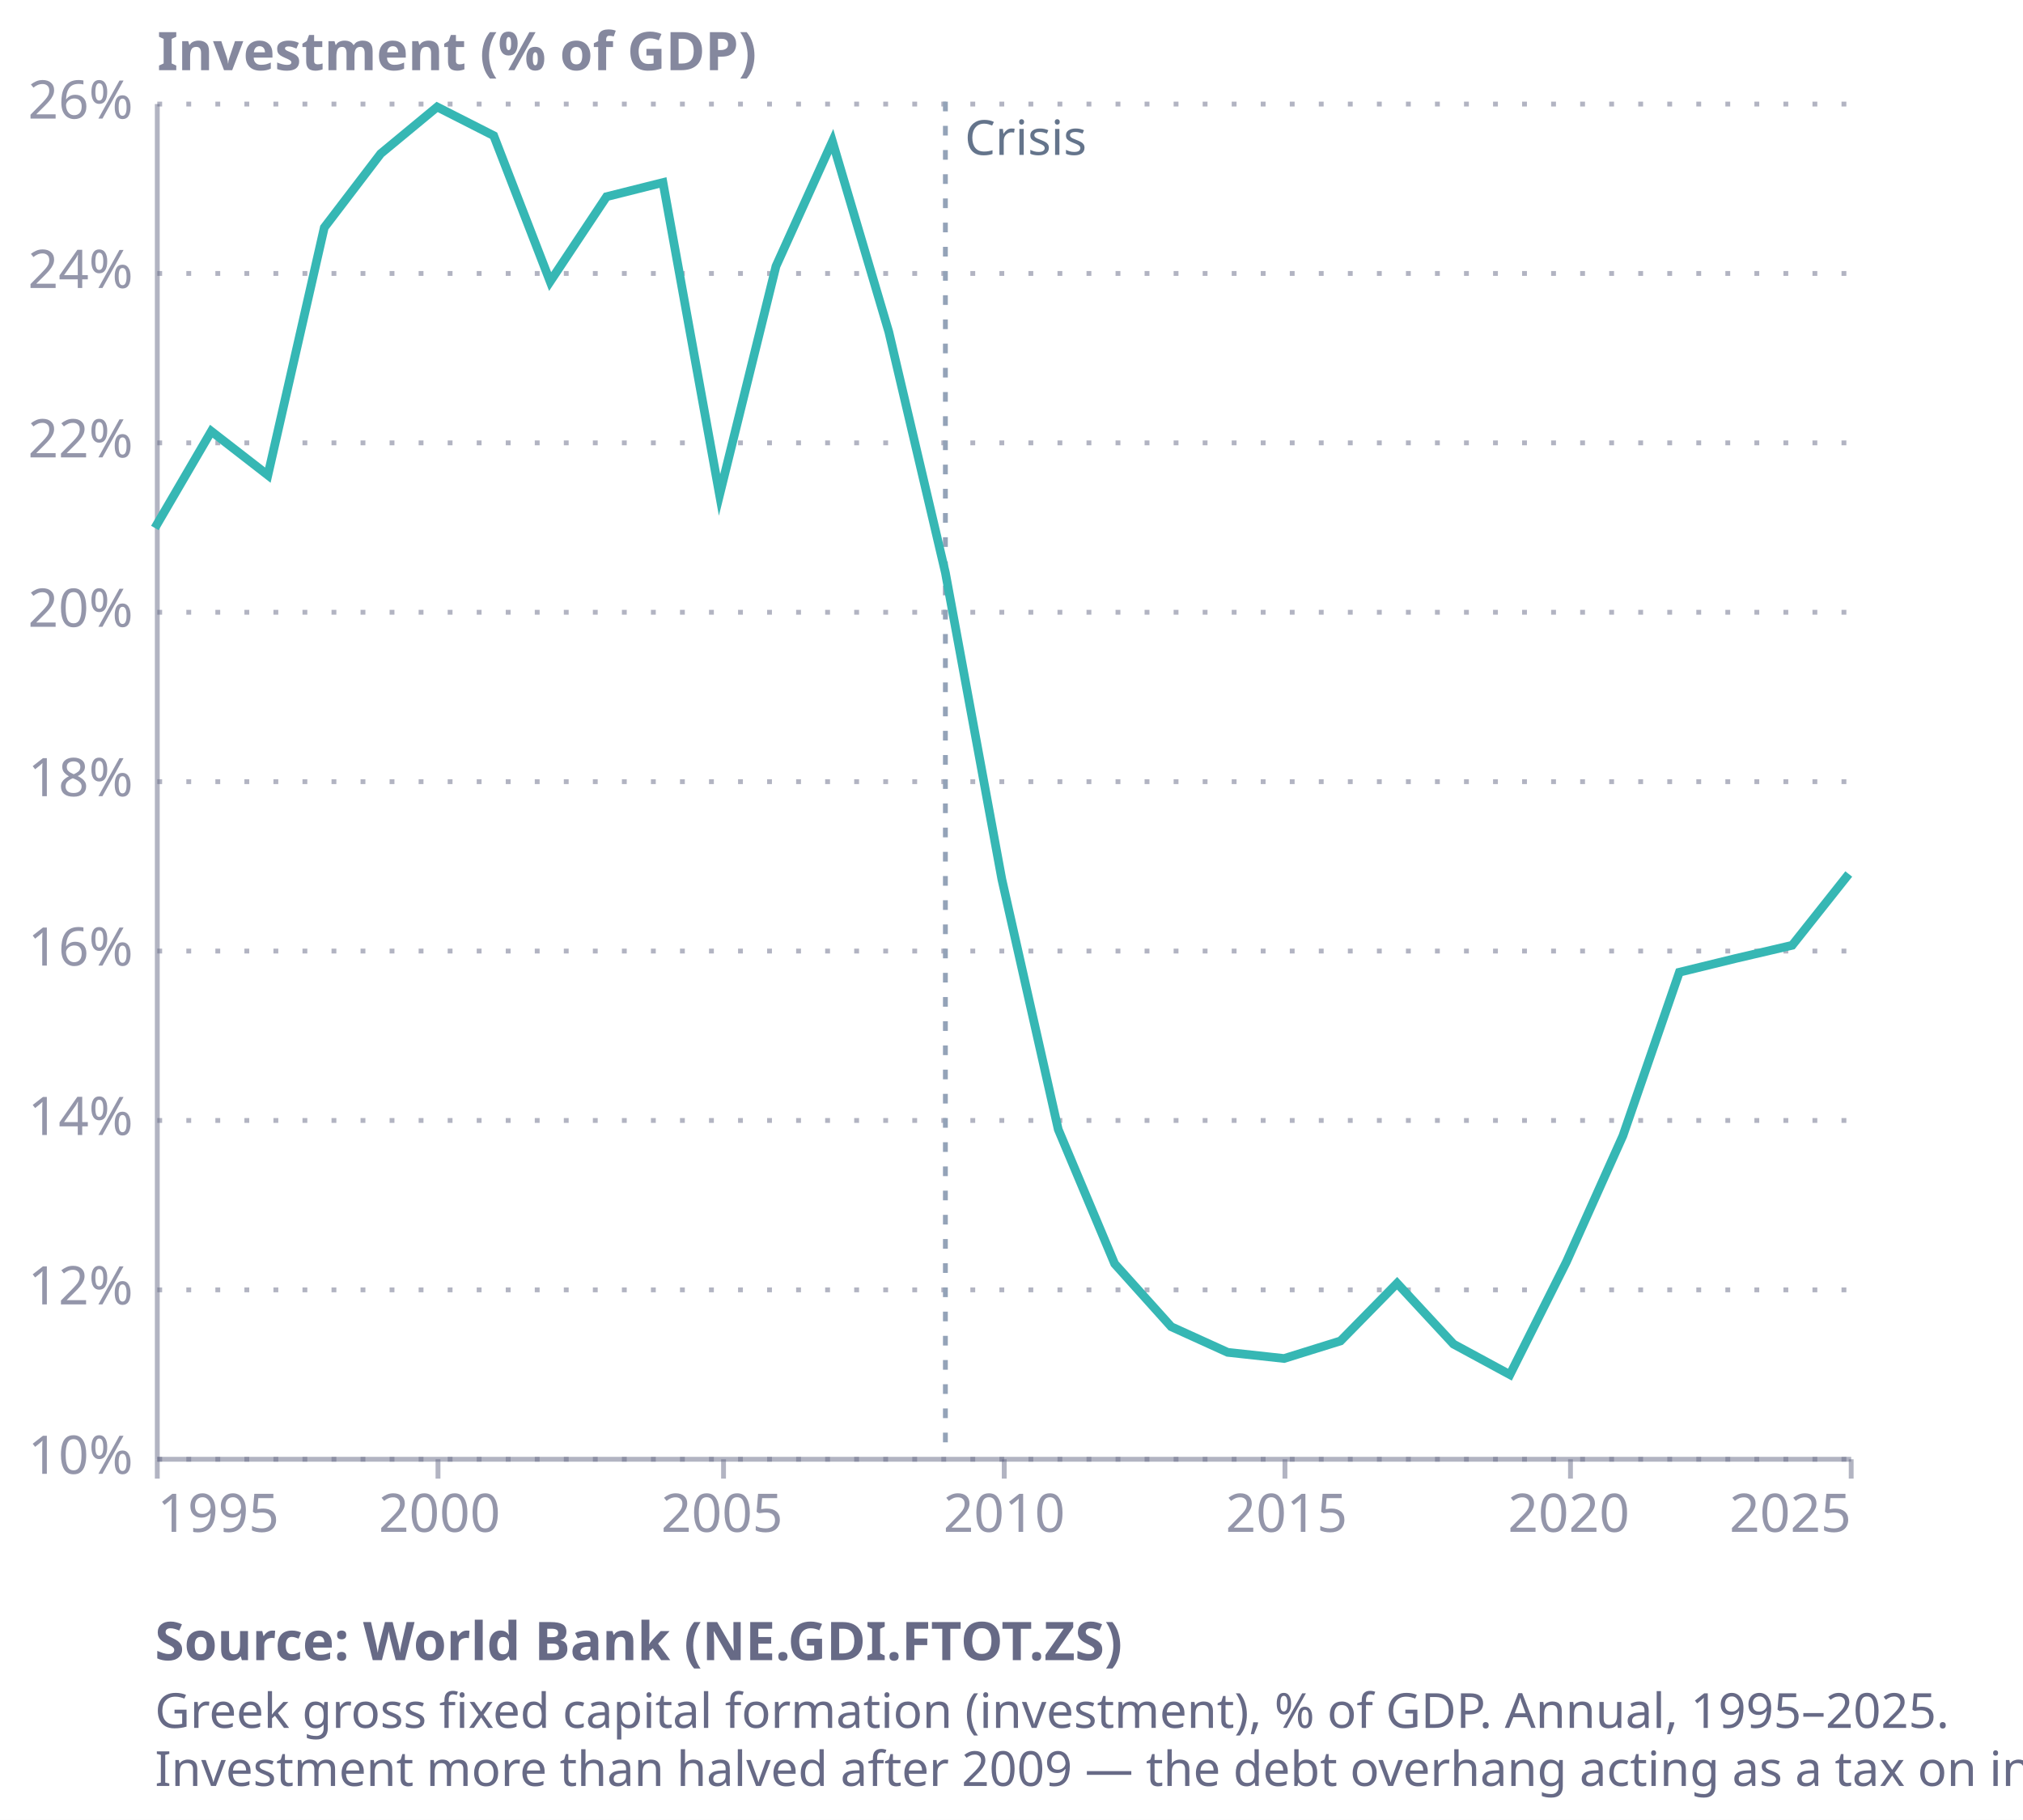
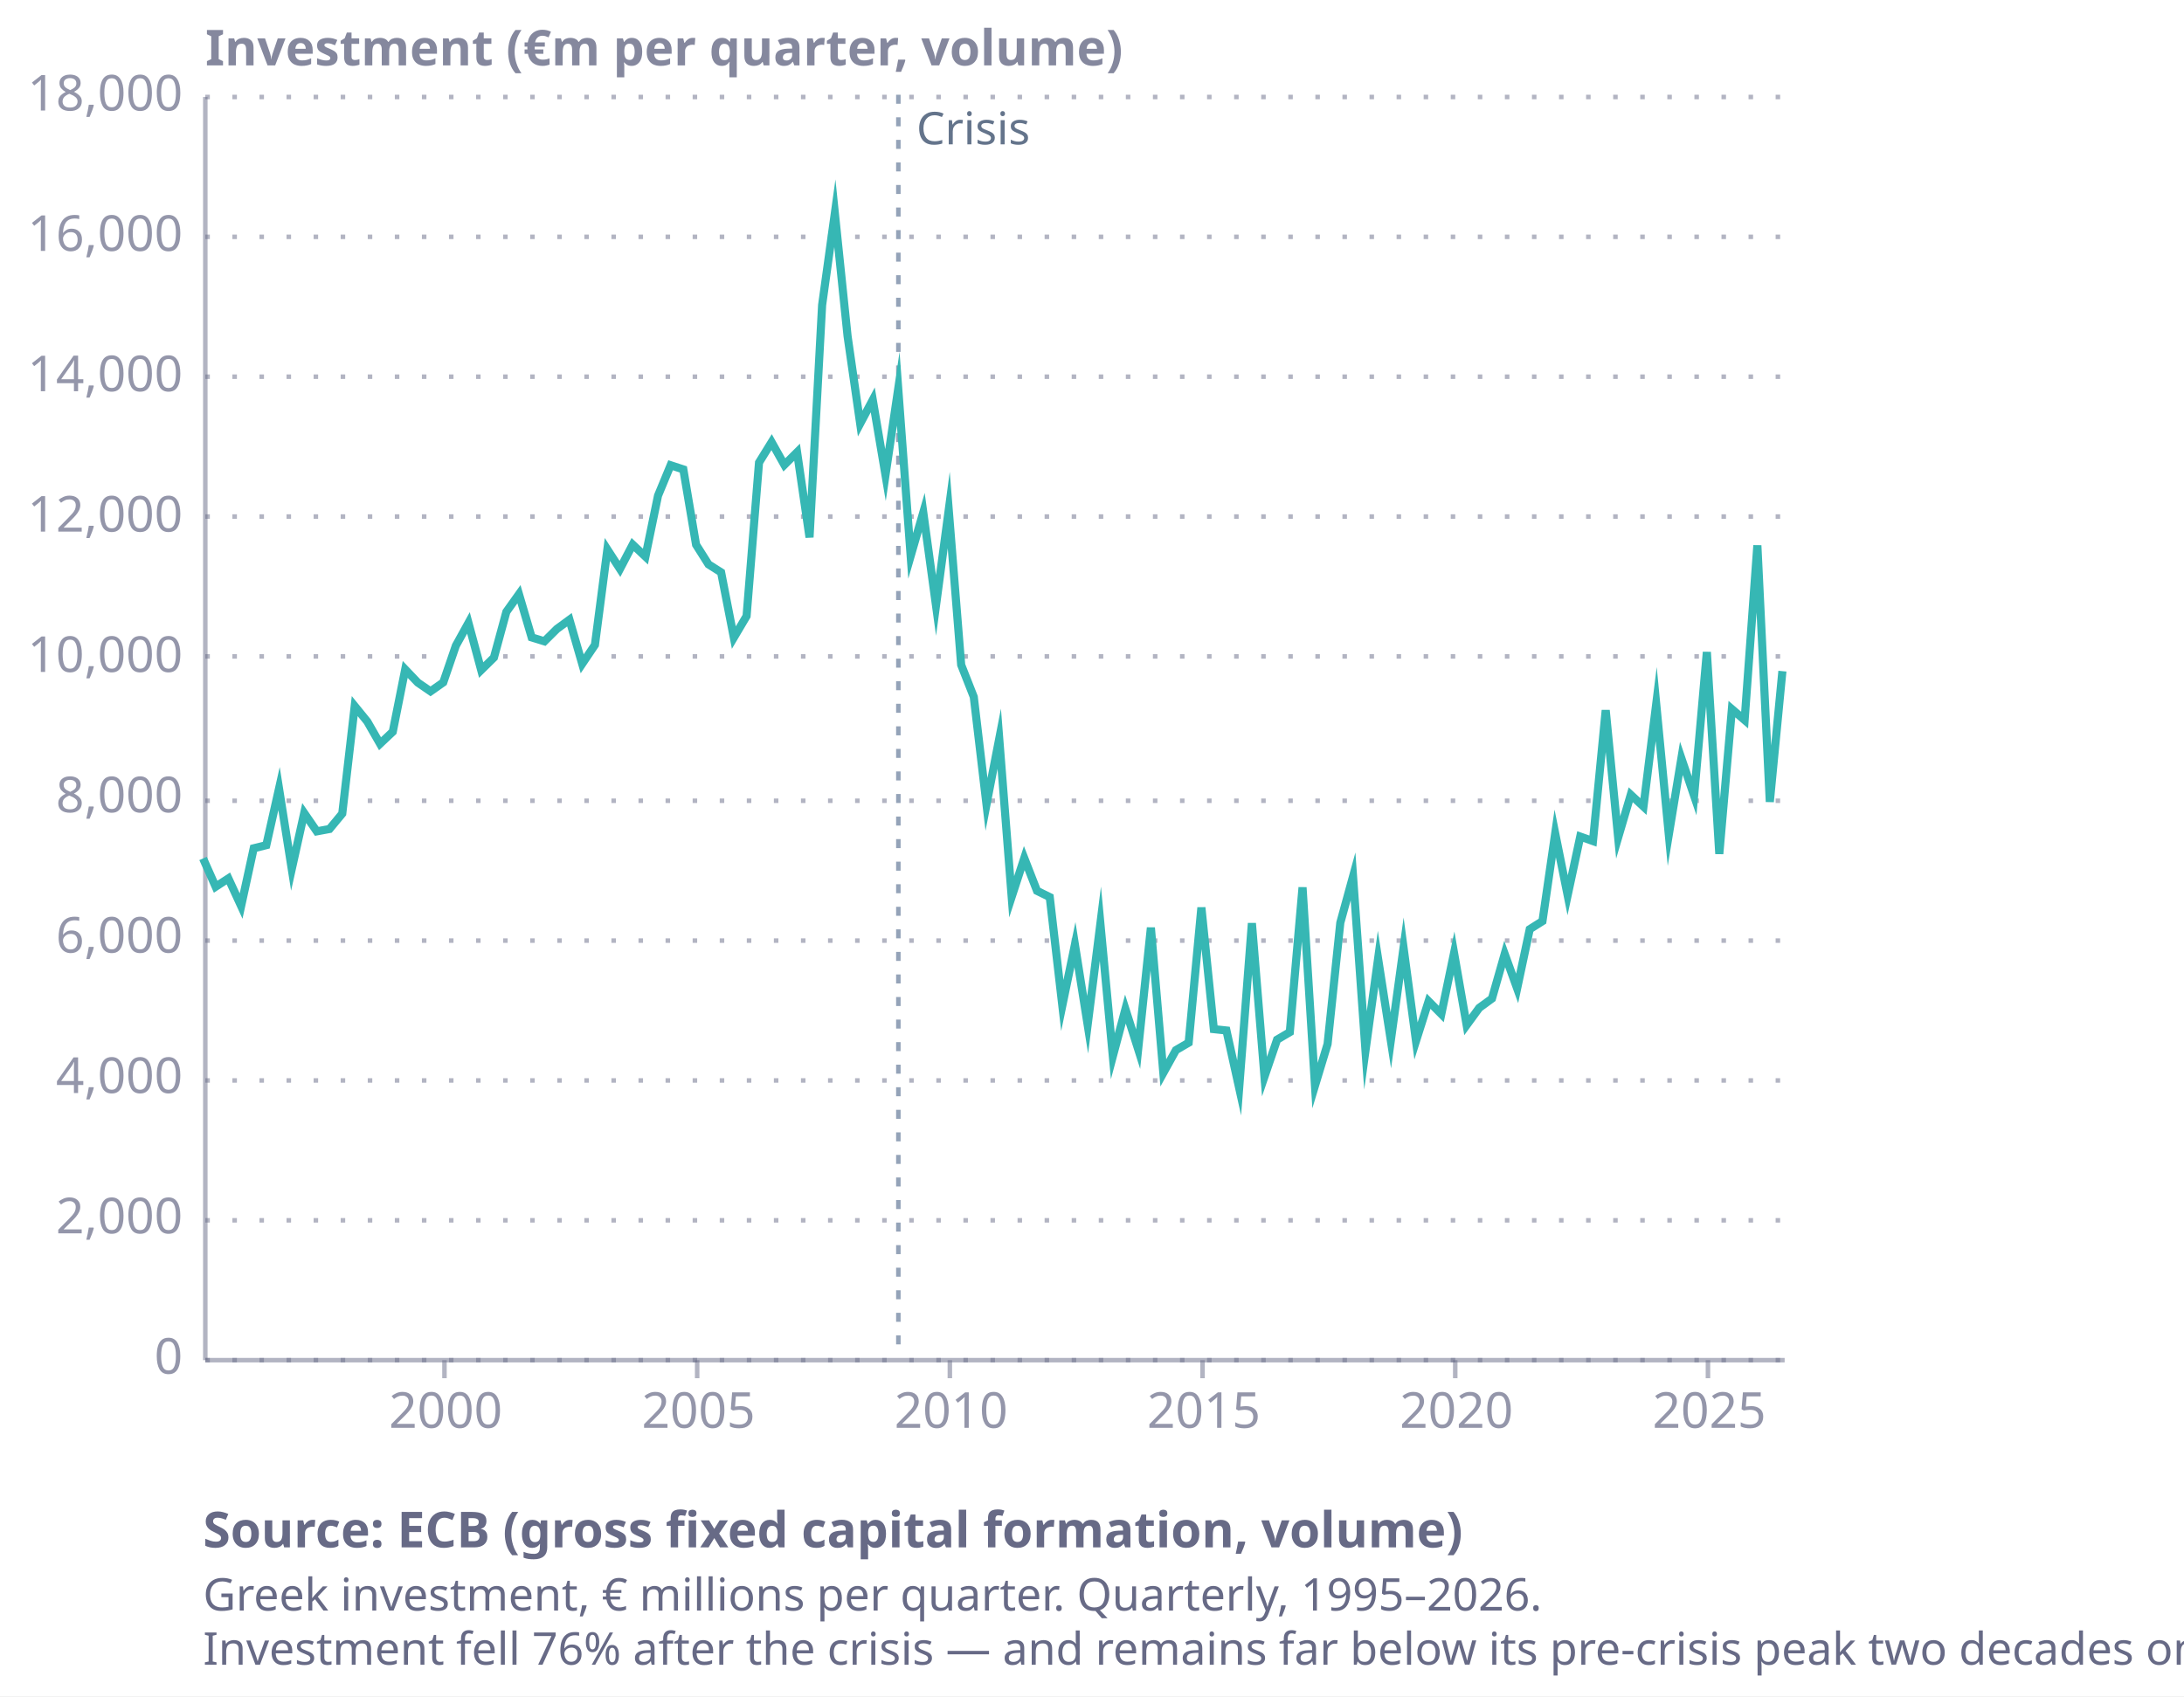
- <svg xmlns="http://www.w3.org/2000/svg" version="1.1" class="marks" width="418" height="376" viewBox="0 0 418 376">
-   <rect width="418" height="376" fill="white" />
-   <g fill="none" stroke-miterlimit="10" transform="translate(32,21)">
+ <svg xmlns="http://www.w3.org/2000/svg" version="1.1" class="marks" width="484" height="376" viewBox="0 0 484 376">
+   <rect width="484" height="376" fill="white" />
+   <g fill="none" stroke-miterlimit="10" transform="translate(45,21)">
    <g class="mark-group role-frame root" role="graphics-object" aria-roledescription="group mark container">
      <g transform="translate(0,0)">
        <path class="background" aria-hidden="true" d="M0.5,0.5h350v280h-350Z" />
        <g>
          <g class="mark-group role-axis" aria-hidden="true">
            <g transform="translate(0.5,0.5)">
              <path class="background" aria-hidden="true" d="M0,0h0v0h0Z" pointer-events="none" />
              <g>
                <g class="mark-rule role-axis-grid" pointer-events="none">
                  <line transform="translate(0,280)" x2="350" y2="0" stroke="#676A86" stroke-opacity="0.5" stroke-width="1" stroke-dasharray="1,5" opacity="1" />
-                   <line transform="translate(0,245)" x2="350" y2="0" stroke="#676A86" stroke-opacity="0.5" stroke-width="1" stroke-dasharray="1,5" opacity="1" />
-                   <line transform="translate(0,210)" x2="350" y2="0" stroke="#676A86" stroke-opacity="0.5" stroke-width="1" stroke-dasharray="1,5" opacity="1" />
-                   <line transform="translate(0,175)" x2="350" y2="0" stroke="#676A86" stroke-opacity="0.5" stroke-width="1" stroke-dasharray="1,5" opacity="1" />
-                   <line transform="translate(0,140)" x2="350" y2="0" stroke="#676A86" stroke-opacity="0.5" stroke-width="1" stroke-dasharray="1,5" opacity="1" />
-                   <line transform="translate(0,105)" x2="350" y2="0" stroke="#676A86" stroke-opacity="0.5" stroke-width="1" stroke-dasharray="1,5" opacity="1" />
-                   <line transform="translate(0,70)" x2="350" y2="0" stroke="#676A86" stroke-opacity="0.5" stroke-width="1" stroke-dasharray="1,5" opacity="1" />
-                   <line transform="translate(0,35)" x2="350" y2="0" stroke="#676A86" stroke-opacity="0.5" stroke-width="1" stroke-dasharray="1,5" opacity="1" />
+                   <line transform="translate(0,249)" x2="350" y2="0" stroke="#676A86" stroke-opacity="0.5" stroke-width="1" stroke-dasharray="1,5" opacity="1" />
+                   <line transform="translate(0,218)" x2="350" y2="0" stroke="#676A86" stroke-opacity="0.5" stroke-width="1" stroke-dasharray="1,5" opacity="1" />
+                   <line transform="translate(0,187)" x2="350" y2="0" stroke="#676A86" stroke-opacity="0.5" stroke-width="1" stroke-dasharray="1,5" opacity="1" />
+                   <line transform="translate(0,156)" x2="350" y2="0" stroke="#676A86" stroke-opacity="0.5" stroke-width="1" stroke-dasharray="1,5" opacity="1" />
+                   <line transform="translate(0,124)" x2="350" y2="0" stroke="#676A86" stroke-opacity="0.5" stroke-width="1" stroke-dasharray="1,5" opacity="1" />
+                   <line transform="translate(0,93)" x2="350" y2="0" stroke="#676A86" stroke-opacity="0.5" stroke-width="1" stroke-dasharray="1,5" opacity="1" />
+                   <line transform="translate(0,62)" x2="350" y2="0" stroke="#676A86" stroke-opacity="0.5" stroke-width="1" stroke-dasharray="1,5" opacity="1" />
+                   <line transform="translate(0,31)" x2="350" y2="0" stroke="#676A86" stroke-opacity="0.5" stroke-width="1" stroke-dasharray="1,5" opacity="1" />
                  <line transform="translate(0,0)" x2="350" y2="0" stroke="#676A86" stroke-opacity="0.5" stroke-width="1" stroke-dasharray="1,5" opacity="1" />
                </g>
              </g>
              <path class="foreground" aria-hidden="true" d="" pointer-events="none" display="none" />
            </g>
          </g>
-           <g class="mark-group role-axis" role="graphics-symbol" aria-roledescription="axis" aria-label="X-axis for a time scale with values from 1995 to 2025">
+           <g class="mark-group role-axis" role="graphics-symbol" aria-roledescription="axis" aria-label="X-axis for a time scale with values from 1995 to 2026">
            <g transform="translate(0.5,280.5)">
              <path class="background" aria-hidden="true" d="M0,0h0v0h0Z" pointer-events="none" />
              <g>
                <g class="mark-rule role-axis-tick" pointer-events="none">
-                   <line transform="translate(0,0)" x2="0" y2="4" stroke="#676A86" stroke-opacity="0.5" stroke-width="1" opacity="1" />
-                   <line transform="translate(58,0)" x2="0" y2="4" stroke="#676A86" stroke-opacity="0.5" stroke-width="1" opacity="1" />
-                   <line transform="translate(117,0)" x2="0" y2="4" stroke="#676A86" stroke-opacity="0.5" stroke-width="1" opacity="1" />
-                   <line transform="translate(175,0)" x2="0" y2="4" stroke="#676A86" stroke-opacity="0.5" stroke-width="1" opacity="1" />
-                   <line transform="translate(233,0)" x2="0" y2="4" stroke="#676A86" stroke-opacity="0.5" stroke-width="1" opacity="1" />
-                   <line transform="translate(292,0)" x2="0" y2="4" stroke="#676A86" stroke-opacity="0.5" stroke-width="1" opacity="1" />
-                   <line transform="translate(350,0)" x2="0" y2="4" stroke="#676A86" stroke-opacity="0.5" stroke-width="1" opacity="1" />
+                   <line transform="translate(53,0)" x2="0" y2="4" stroke="#676A86" stroke-opacity="0.5" stroke-width="1" opacity="1" />
+                   <line transform="translate(109,0)" x2="0" y2="4" stroke="#676A86" stroke-opacity="0.5" stroke-width="1" opacity="1" />
+                   <line transform="translate(165,0)" x2="0" y2="4" stroke="#676A86" stroke-opacity="0.5" stroke-width="1" opacity="1" />
+                   <line transform="translate(221,0)" x2="0" y2="4" stroke="#676A86" stroke-opacity="0.5" stroke-width="1" opacity="1" />
+                   <line transform="translate(277,0)" x2="0" y2="4" stroke="#676A86" stroke-opacity="0.5" stroke-width="1" opacity="1" />
+                   <line transform="translate(333,0)" x2="0" y2="4" stroke="#676A86" stroke-opacity="0.5" stroke-width="1" opacity="1" />
                </g>
                <g class="mark-text role-axis-label" pointer-events="none">
-                   <text text-anchor="start" transform="translate(0,15)" font-family="Circular Std" font-size="11px" fill="#676A86" fill-opacity="0.7" opacity="1">1995</text>
-                   <text text-anchor="middle" transform="translate(58.32269,15)" font-family="Circular Std" font-size="11px" fill="#676A86" fill-opacity="0.7" opacity="1">2000</text>
-                   <text text-anchor="middle" transform="translate(116.6773,15)" font-family="Circular Std" font-size="11px" fill="#676A86" fill-opacity="0.7" opacity="1">2005</text>
-                   <text text-anchor="middle" transform="translate(175,15)" font-family="Circular Std" font-size="11px" fill="#676A86" fill-opacity="0.7" opacity="1">2010</text>
-                   <text text-anchor="middle" transform="translate(233.3227,15)" font-family="Circular Std" font-size="11px" fill="#676A86" fill-opacity="0.7" opacity="1">2015</text>
-                   <text text-anchor="middle" transform="translate(291.6454,15)" font-family="Circular Std" font-size="11px" fill="#676A86" fill-opacity="0.7" opacity="1">2020</text>
-                   <text text-anchor="end" transform="translate(350,15)" font-family="Circular Std" font-size="11px" fill="#676A86" fill-opacity="0.7" opacity="1">2025</text>
+                   <text text-anchor="middle" transform="translate(53.26481,15)" font-family="Circular Std" font-size="11px" fill="#676A86" fill-opacity="0.7" opacity="1">2000</text>
+                   <text text-anchor="middle" transform="translate(109.2881,15)" font-family="Circular Std" font-size="11px" fill="#676A86" fill-opacity="0.7" opacity="1">2005</text>
+                   <text text-anchor="middle" transform="translate(165.2808,15)" font-family="Circular Std" font-size="11px" fill="#676A86" fill-opacity="0.7" opacity="1">2010</text>
+                   <text text-anchor="middle" transform="translate(221.2734,15)" font-family="Circular Std" font-size="11px" fill="#676A86" fill-opacity="0.7" opacity="1">2015</text>
+                   <text text-anchor="middle" transform="translate(277.266,15)" font-family="Circular Std" font-size="11px" fill="#676A86" fill-opacity="0.7" opacity="1">2020</text>
+                   <text text-anchor="middle" transform="translate(333.2893,15)" font-family="Circular Std" font-size="11px" fill="#676A86" fill-opacity="0.7" opacity="1">2025</text>
                </g>
                <g class="mark-rule role-axis-domain" pointer-events="none">
                  <line transform="translate(0,0)" x2="350" y2="0" stroke="#676A86" stroke-opacity="0.5" stroke-width="1" opacity="1" />
                </g>
              </g>
              <path class="foreground" aria-hidden="true" d="" pointer-events="none" display="none" />
            </g>
          </g>
-           <g class="mark-group role-axis" role="graphics-symbol" aria-roledescription="axis" aria-label="Y-axis titled 'Investment (% of GDP)' for a linear scale with values from 10 to 26">
+           <g class="mark-group role-axis" role="graphics-symbol" aria-roledescription="axis" aria-label="Y-axis titled 'Investment (€m per quarter, volume)' for a linear scale with values from 0 to 18,000">
            <g transform="translate(0.5,0.5)">
              <path class="background" aria-hidden="true" d="M0,0h0v0h0Z" pointer-events="none" />
              <g>
                <g class="mark-text role-axis-label" pointer-events="none">
-                   <text text-anchor="end" transform="translate(-5,283)" font-family="Circular Std" font-size="11px" fill="#676A86" fill-opacity="0.7" opacity="1">10%</text>
-                   <text text-anchor="end" transform="translate(-5,248)" font-family="Circular Std" font-size="11px" fill="#676A86" fill-opacity="0.7" opacity="1">12%</text>
-                   <text text-anchor="end" transform="translate(-5,213)" font-family="Circular Std" font-size="11px" fill="#676A86" fill-opacity="0.7" opacity="1">14%</text>
-                   <text text-anchor="end" transform="translate(-5,178)" font-family="Circular Std" font-size="11px" fill="#676A86" fill-opacity="0.7" opacity="1">16%</text>
-                   <text text-anchor="end" transform="translate(-5,143)" font-family="Circular Std" font-size="11px" fill="#676A86" fill-opacity="0.7" opacity="1">18%</text>
-                   <text text-anchor="end" transform="translate(-5,108)" font-family="Circular Std" font-size="11px" fill="#676A86" fill-opacity="0.7" opacity="1">20%</text>
-                   <text text-anchor="end" transform="translate(-5,73)" font-family="Circular Std" font-size="11px" fill="#676A86" fill-opacity="0.7" opacity="1">22%</text>
-                   <text text-anchor="end" transform="translate(-5,38)" font-family="Circular Std" font-size="11px" fill="#676A86" fill-opacity="0.7" opacity="1">24%</text>
-                   <text text-anchor="end" transform="translate(-5,3)" font-family="Circular Std" font-size="11px" fill="#676A86" fill-opacity="0.7" opacity="1">26%</text>
+                   <text text-anchor="end" transform="translate(-5,283)" font-family="Circular Std" font-size="11px" fill="#676A86" fill-opacity="0.7" opacity="1">0</text>
+                   <text text-anchor="end" transform="translate(-5,251.8889)" font-family="Circular Std" font-size="11px" fill="#676A86" fill-opacity="0.7" opacity="1">2,000</text>
+                   <text text-anchor="end" transform="translate(-5,220.7778)" font-family="Circular Std" font-size="11px" fill="#676A86" fill-opacity="0.7" opacity="1">4,000</text>
+                   <text text-anchor="end" transform="translate(-5,189.6667)" font-family="Circular Std" font-size="11px" fill="#676A86" fill-opacity="0.7" opacity="1">6,000</text>
+                   <text text-anchor="end" transform="translate(-5,158.5556)" font-family="Circular Std" font-size="11px" fill="#676A86" fill-opacity="0.7" opacity="1">8,000</text>
+                   <text text-anchor="end" transform="translate(-5,127.4444)" font-family="Circular Std" font-size="11px" fill="#676A86" fill-opacity="0.7" opacity="1">10,000</text>
+                   <text text-anchor="end" transform="translate(-5,96.33333)" font-family="Circular Std" font-size="11px" fill="#676A86" fill-opacity="0.7" opacity="1">12,000</text>
+                   <text text-anchor="end" transform="translate(-5,65.22222)" font-family="Circular Std" font-size="11px" fill="#676A86" fill-opacity="0.7" opacity="1">14,000</text>
+                   <text text-anchor="end" transform="translate(-5,34.11111)" font-family="Circular Std" font-size="11px" fill="#676A86" fill-opacity="0.7" opacity="1">16,000</text>
+                   <text text-anchor="end" transform="translate(-5,3)" font-family="Circular Std" font-size="11px" fill="#676A86" fill-opacity="0.7" opacity="1">18,000</text>
                </g>
                <g class="mark-rule role-axis-domain" pointer-events="none">
                  <line transform="translate(0,280)" x2="0" y2="-280" stroke="#676A86" stroke-opacity="0.5" stroke-width="1" opacity="1" />
                </g>
                <g class="mark-text role-axis-title" pointer-events="none">
-                   <text text-anchor="start" transform="translate(0,-7)" font-family="Circular Std" font-size="11px" font-weight="bold" fill="#676A86" fill-opacity="0.8" opacity="1">Investment (% of GDP)</text>
+                   <text text-anchor="start" transform="translate(0,-7)" font-family="Circular Std" font-size="11px" font-weight="bold" fill="#676A86" fill-opacity="0.8" opacity="1">Investment (€m per quarter, volume)</text>
                </g>
              </g>
              <path class="foreground" aria-hidden="true" d="" pointer-events="none" display="none" />
            </g>
          </g>
          <g class="mark-rule role-mark layer_0_marks" role="graphics-object" aria-roledescription="rule mark container">
-             <line aria-label="date: Jan 01, 2009" role="graphics-symbol" aria-roledescription="rule mark" transform="translate(163.3419,0)" x2="0" y2="280" stroke="#94a3b8" stroke-dasharray="2,3" />
+             <line aria-label="date: Jan 01, 2009" role="graphics-symbol" aria-roledescription="rule mark" transform="translate(154.0884,0)" x2="0" y2="280" stroke="#94a3b8" stroke-dasharray="2,3" />
          </g>
          <g class="mark-text role-mark layer_1_marks" role="graphics-object" aria-roledescription="text mark container">
-             <text aria-label="date: Jan 01, 2009; t: Crisis" role="graphics-symbol" aria-roledescription="text mark" text-anchor="start" transform="translate(167.3419,11)" font-family="Circular Std" font-size="10px" fill="#64748b">Crisis</text>
+             <text aria-label="date: Jan 01, 2009; t: Crisis" role="graphics-symbol" aria-roledescription="text mark" text-anchor="start" transform="translate(158.0884,11)" font-family="Circular Std" font-size="10px" fill="#64748b">Crisis</text>
          </g>
          <g class="mark-group role-scope layer_2_pathgroup" role="graphics-object" aria-roledescription="group mark container">
            <g transform="translate(0,0)">
              <path class="background" aria-hidden="true" d="M0,0h350v280h-350Z" />
              <g>
                <g class="mark-line role-mark layer_2_marks" role="graphics-object" aria-roledescription="line mark container">
-                   <path aria-label="date: 1995; Investment (% of GDP): 20.9666910176; series: gfcf" role="graphics-symbol" aria-roledescription="line mark" d="M0,88.083L11.658,68.103L23.348,77.176L35.006,26.012L46.665,10.744L58.323,1.096L70.013,7.032L81.671,37.173L93.329,19.635L104.987,16.714L116.677,81.254L128.335,34.01L139.994,8.21L151.652,47.588L163.342,97.327L175,160.649L186.658,212.352L198.316,240.108L210.006,253.116L221.665,258.409L233.323,259.681L244.981,256.052L256.671,244.138L268.329,256.707L279.987,263.017L291.645,239.752L303.335,213.648L314.994,179.877L326.652,177.026L338.31,174.308L350,159.579" stroke="#36B7B4" stroke-width="1.8" />
+                   <path aria-label="date: 1995; Investment (€m per quarter, volume): 7117.14; series: x" role="graphics-symbol" aria-roledescription="line mark" d="M0,169.289L2.79,175.558L5.612,173.719L8.434,179.84L11.224,167.036L14.013,166.341L16.835,153.8L19.657,171.626L22.415,159.224L25.206,163.284L28.027,162.756L30.849,159.347L33.608,135.513L36.398,138.941L39.219,143.864L42.042,141.202L44.8,127.386L47.591,130.308L50.412,132.248L53.234,130.263L56.023,122.126L58.814,117.073L61.635,127.529L64.457,124.756L67.216,114.619L70.006,110.713L72.827,120.29L75.65,121.157L78.409,118.419L81.199,116.373L84.02,126.146L86.842,121.953L89.6,100.795L92.391,105.11L95.212,99.717L98.034,102.376L100.824,88.871L103.614,82.127L106.435,83.05L109.257,99.736L112.016,104.102L114.806,105.869L117.627,120.331L120.45,115.563L123.208,81.528L125.999,77.01L128.82,82.05L131.642,79.243L134.401,98.108L137.191,46.62L140.012,26.269L142.835,53.53L145.624,72.893L148.414,67.637L151.235,84.304L154.058,65.163L156.816,102.234L159.607,92.585L162.428,113.209L165.25,92.047L168.009,126.382L170.799,133.472L173.62,157.311L176.442,142.74L179.201,177.785L181.991,169.216L184.813,176.466L187.635,177.855L190.424,201.892L193.214,188.393L196.036,206.158L198.858,183.75L201.618,213.133L204.407,202.677L207.228,211.564L210.05,184.635L212.809,216.818L215.599,211.773L218.42,210.128L221.243,180.169L224.001,207.122L226.792,207.422L229.613,220.158L232.435,183.638L235.224,217.644L238.015,209.454L240.836,207.791L243.658,175.704L246.417,219.642L249.207,210.423L252.028,183.545L254.851,173.267L257.609,211.86L260.4,191.525L263.221,209.625L266.043,189.082L268.803,209.745L271.592,200.938L274.413,203.782L277.235,190.256L280.025,206.23L282.815,202.408L285.636,200.347L288.458,190.46L291.217,198.098L294.007,184.97L296.828,183.189L299.651,163.741L302.409,177.452L305.2,164.438L308.021,165.433L310.843,136.434L313.602,164.638L316.392,155.167L319.213,157.788L322.036,135.057L324.826,164.002L327.615,147.095L330.436,155.4L333.259,123.535L336.017,168.276L338.808,136.186L341.629,138.61L344.451,99.887L347.21,156.741L350,127.771" stroke="#36B7B4" stroke-width="1.8" />
                </g>
              </g>
              <path class="foreground" aria-hidden="true" d="" display="none" />
            </g>
          </g>
          <g class="mark-group role-title">
            <g transform="translate(0,301)">
              <path class="background" aria-hidden="true" d="M0,0h0v0h0Z" pointer-events="none" />
              <g>
-                 <g class="mark-text role-title-text" role="graphics-symbol" aria-roledescription="title" aria-label="Title text 'Source: World Bank (NE.GDI.FTOT.ZS)'" pointer-events="none">
-                   <text text-anchor="start" transform="translate(0,21)" font-family="Circular Std" font-size="11px" font-weight="bold" fill="#676A86" opacity="1">Source: World Bank (NE.GDI.FTOT.ZS)</text>
+                 <g class="mark-text role-title-text" role="graphics-symbol" aria-roledescription="title" aria-label="Title text 'Source: ECB (gross fixed capital formation, volume)'" pointer-events="none">
+                   <text text-anchor="start" transform="translate(0,21)" font-family="Circular Std" font-size="11px" font-weight="bold" fill="#676A86" opacity="1">Source: ECB (gross fixed capital formation, volume)</text>
                </g>
-                 <g class="mark-text role-title-subtitle" role="graphics-symbol" aria-roledescription="subtitle" aria-label="Subtitle text 'Greek gross fixed capital formation (investment), % of GDP. Annual, 1995–2025. Investment more than halved after 2009 — the debt overhang acting as a tax on investment.'" pointer-events="none">
+                 <g class="mark-text role-title-subtitle" role="graphics-symbol" aria-roledescription="subtitle" aria-label="Subtitle text 'Greek investment, € millions per quarter. Quarterly, 1995–2026. Investment fell 76% after the crisis — and remains far below its pre-crisis peak two decades on.'" pointer-events="none">
                  <text text-anchor="start" transform="translate(0,35)" font-family="Circular Std" font-size="10px" fill="#676A86" opacity="1">
-                     <tspan>Greek gross fixed capital formation (investment), % of GDP. Annual, 1995–2025.</tspan>
-                     <tspan x="0" dy="12">Investment more than halved after 2009 — the debt overhang acting as a tax on investment.</tspan>
+                     <tspan>Greek investment, € millions per quarter. Quarterly, 1995–2026.</tspan>
+                     <tspan x="0" dy="12">Investment fell 76% after the crisis — and remains far below its pre-crisis peak two decades on.</tspan>
                  </text>
                </g>
              </g>
              <path class="foreground" aria-hidden="true" d="" pointer-events="none" display="none" />
            </g>
          </g>
        </g>
        <path class="foreground" aria-hidden="true" d="" display="none" />
      </g>
    </g>
  </g>
</svg>
